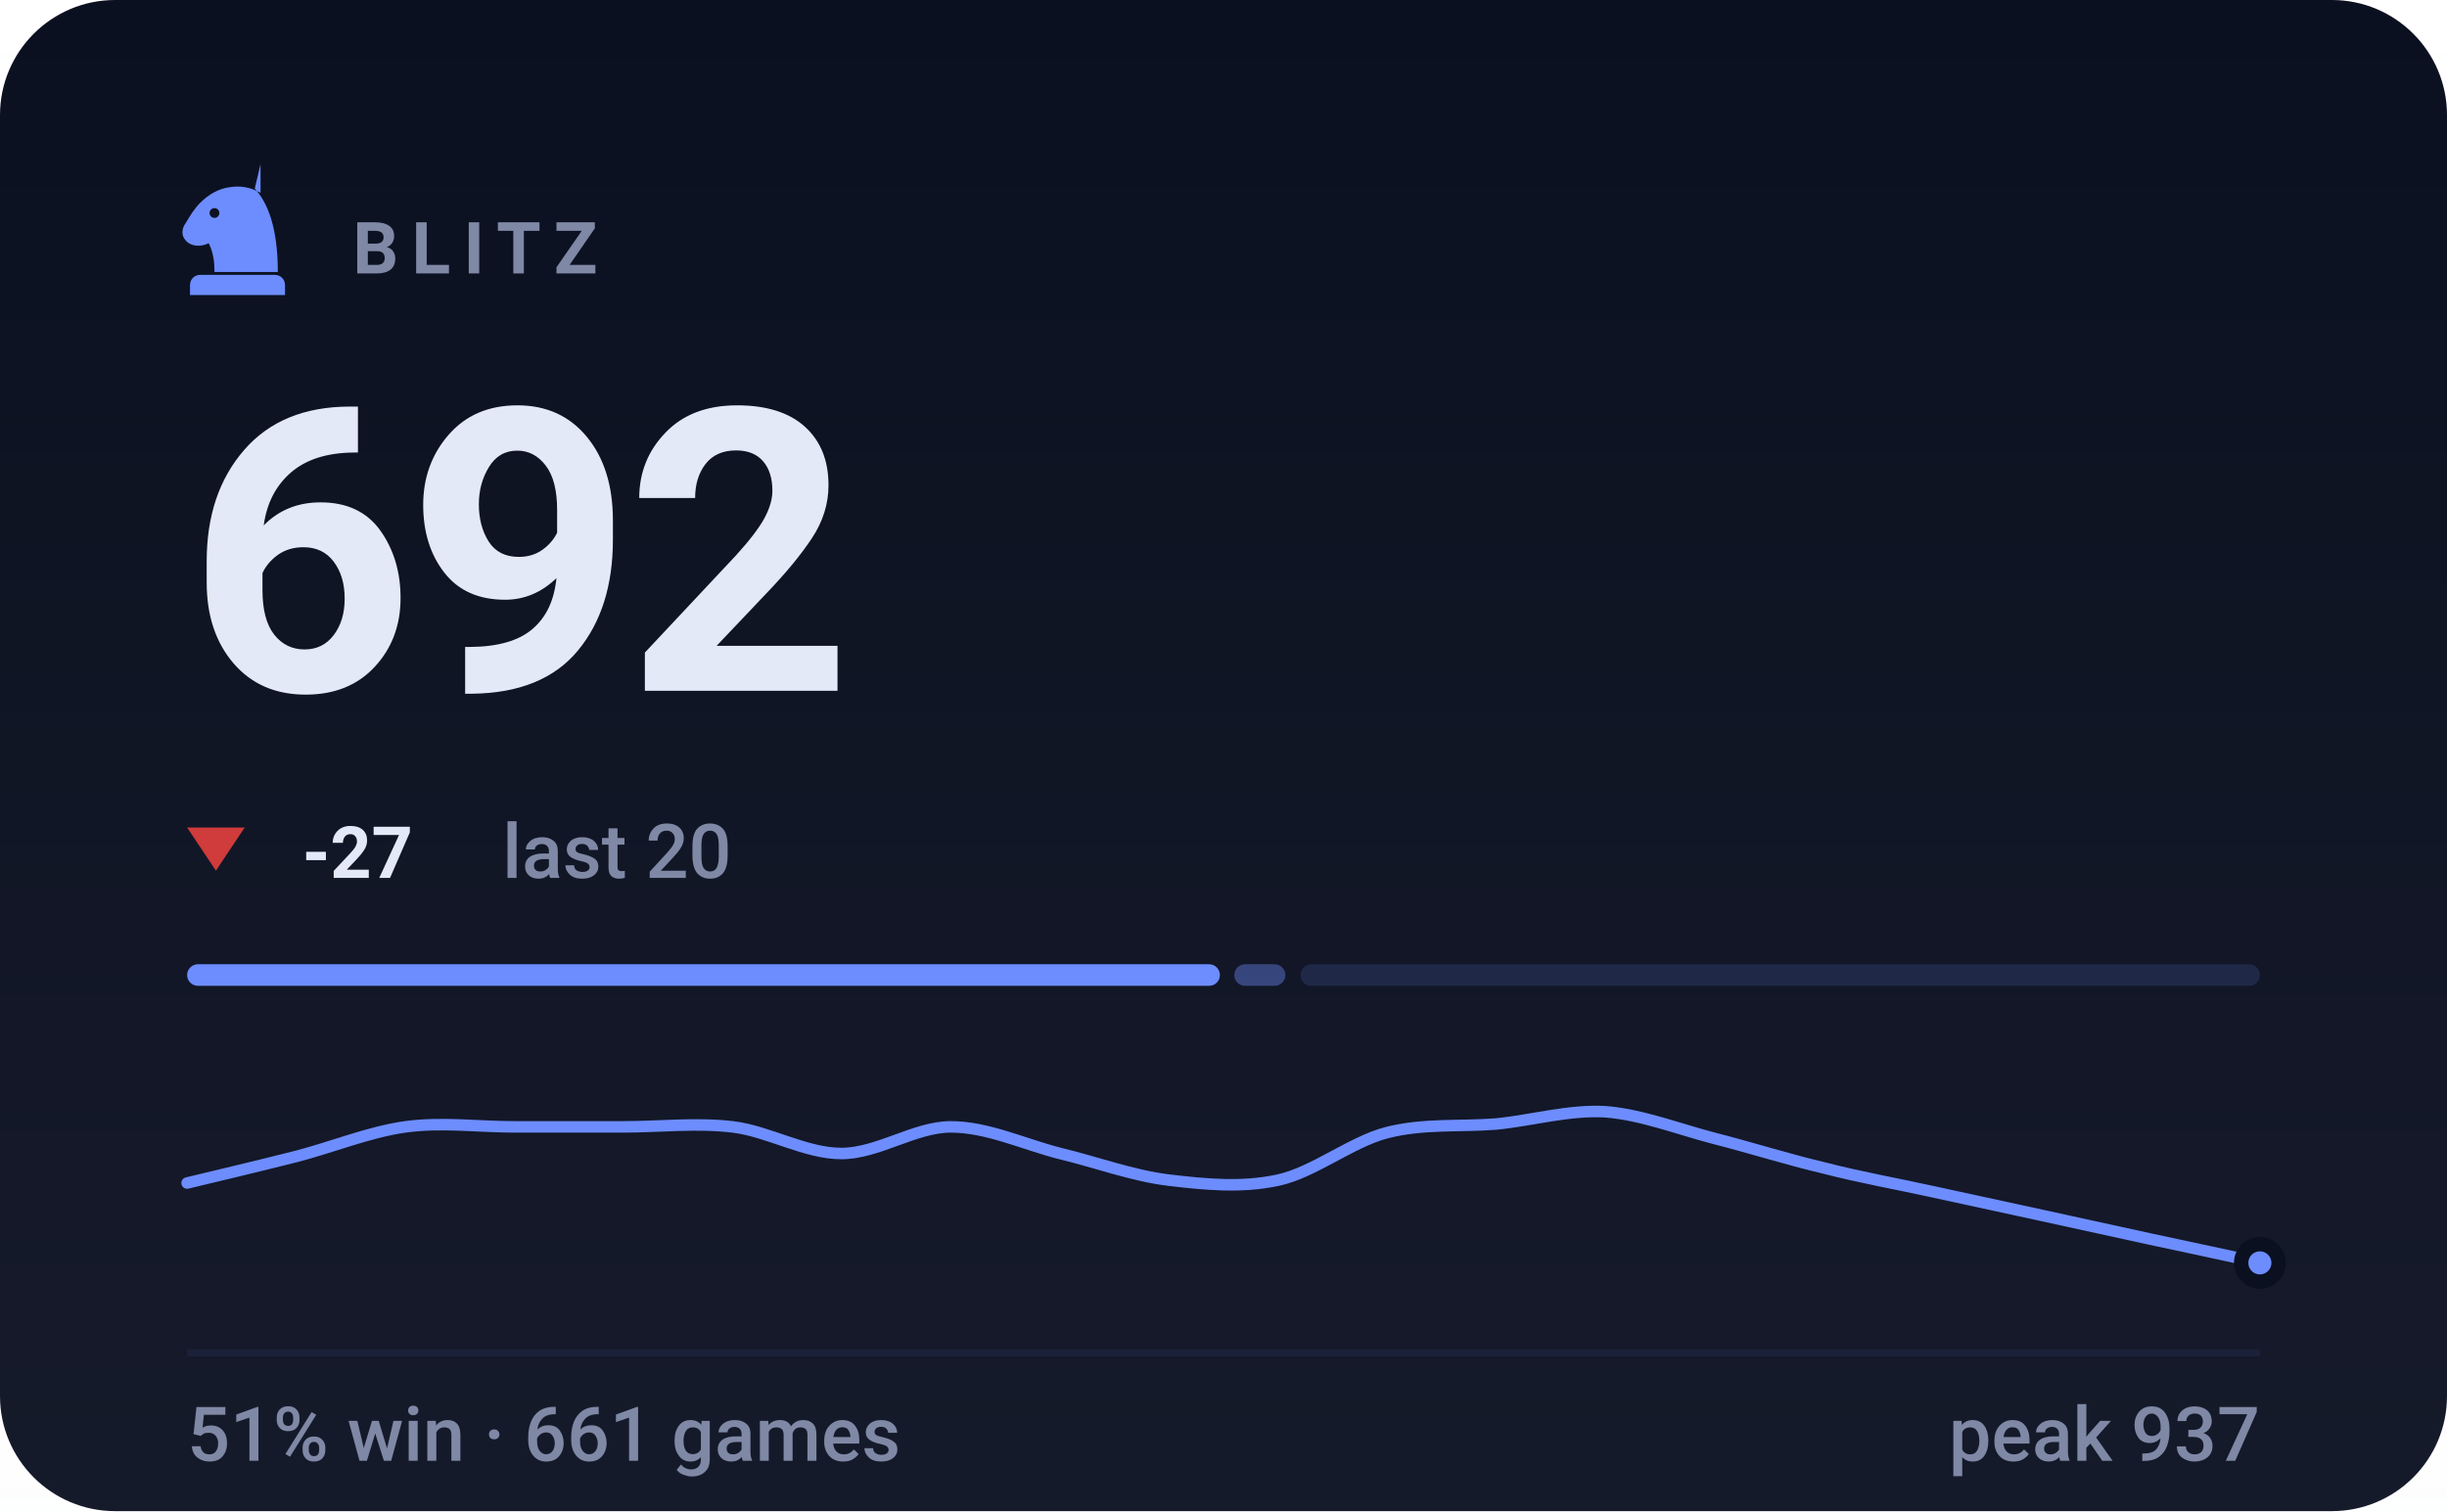
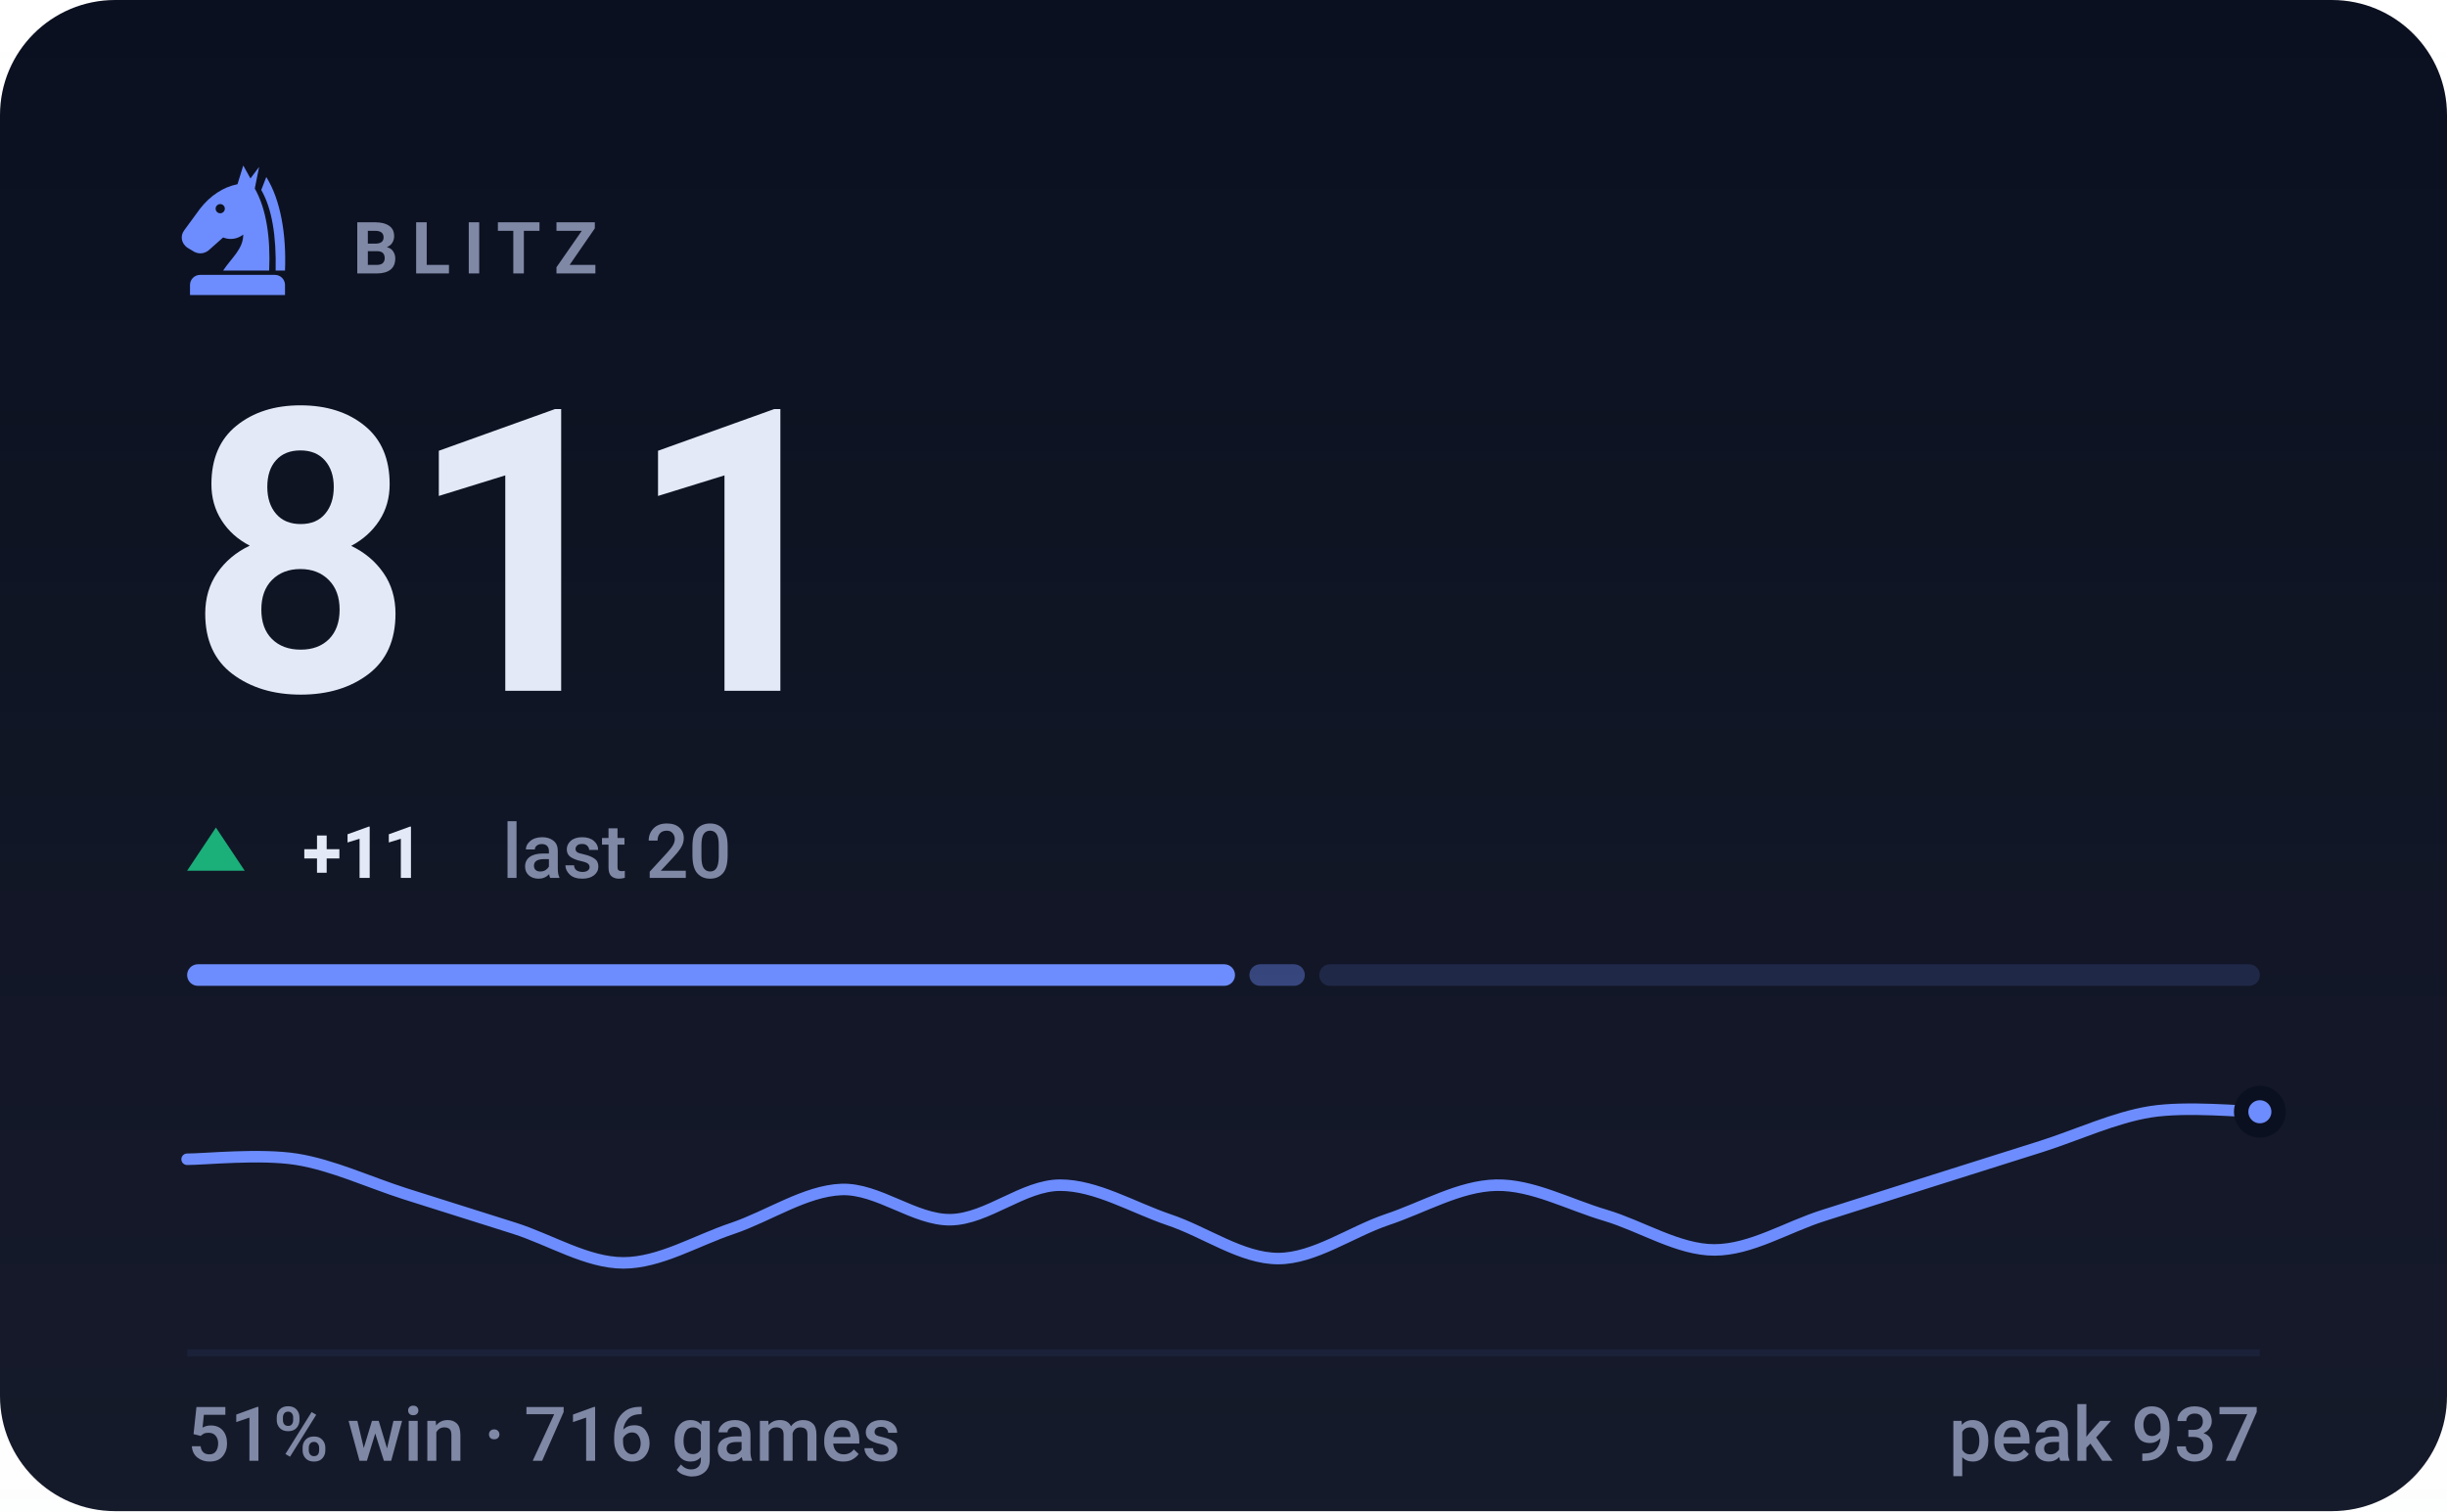
- <svg xmlns="http://www.w3.org/2000/svg" viewBox="0 0 340 210" width="340" height="210" role="img" aria-label="BLITZ rating 692, 51% win rate over 661 games">
+ <svg xmlns="http://www.w3.org/2000/svg" viewBox="0 0 340 210" width="340" height="210" role="img" aria-label="BLITZ rating 811, 51% win rate over 716 games">
  <style>svg{font-family:-apple-system,BlinkMacSystemFont,'Segoe UI',Roboto,'Helvetica Neue',Arial,sans-serif}text{fill:#e4e9f7;white-space:pre}.bg{fill:#0b1020}.acc{fill:#6d8dff}.win{fill:#1baf7a}.draw{fill:#8b8f96}.loss{fill:#d03b3b}.lbl{font-size:10px;font-weight:600;letter-spacing:.18em;fill:#7f88a5}.cap{font-size:10.5px;font-weight:500;fill:#7f88a5}.num{font-family:-apple-system,BlinkMacSystemFont,'Segoe UI',Roboto,'Helvetica Neue',Arial,sans-serif;font-weight:700;letter-spacing:-.02em}.tick{font-size:9px;font-weight:500;fill:#7f88a5;opacity:.75}.dl{font-size:10px;font-weight:600}.rule{stroke:#1a2138;stroke-width:1;fill:none}.grid{stroke:#1a2138;stroke-width:1;fill:none;opacity:.7}.ln{fill:none;stroke:#6d8dff;stroke-width:2;stroke-linecap:round;stroke-linejoin:round}.ring{stroke:#0b1020;stroke-width:2}.hollow{fill:none;stroke-width:1.5}.sq{fill:#e4e9f7;opacity:.035}</style>
  <rect class="bg" width="340" height="210" rx="16" />
  <defs>
    <linearGradient id="gp" x1="0" y1="0" x2="0" y2="1">
      <stop offset="0" stop-color="#e4e9f7" stop-opacity="0" />
      <stop offset="1" stop-color="#e4e9f7" stop-opacity=".05" />
    </linearGradient>
  </defs>
  <rect width="340" height="210" fill="url(#gp)" />
  <g class="acc" transform="translate(23.0,21.8) scale(0.2)">
-     <path fill-rule="evenodd" d="M66 5l-4 17c9 10 16 27 16 58H34c0-8-1-14-4-20-6 3-13 2-16-2-3-3-3-8 0-12 3-5 6-10 10-14 6-6 13-10 21-11 7-1 14 0 21 4zM37.4 39a3.4 3.4 0 1 0-6.8 0 3.4 3.4 0 1 0 6.8 0zM24 82h52c3.9 0 7 3.1 7 7v7H17v-7c0-3.9 3.1-7 7-7z" />
+     <path fill-rule="evenodd" d="M54 6L50 19C40 21 31 27 24 36L13 51C10 55 11 60 15 63L20 66C24 68 28 67 31 64L40 56C45 58 50 57 54 54C54 64 46 70 40 79H72C73 56 70 36 62 22L65 7L59 15zM41.2 36a3.2 3.2 0 1 0-6.4 0 3.2 3.2 0 1 0 6.4 0z" />
+     <path d="M70 14C80 30 84 54 83 79H76.5C77 55 74 36 66.5 23z" />
+     <path d="M24 82h52a7 7 0 0 1 7 7v7H17v-7a7 7 0 0 1 7-7z" />
  </g>
  <text class="lbl" x="49" y="38">BLITZ</text>
-   <text class="num" x="26" y="96" style="font-size:55px">692</text>
-   <path fill="#d03b3b" d="M30 121L34 115H26Z" />
-   <text class="dl" x="42" y="122" fill="#d03b3b">-27</text>
+   <text class="num" x="26" y="96" style="font-size:55px">811</text>
+   <path fill="#1baf7a" d="M30 115L34 121H26Z" />
+   <text class="dl" x="42" y="122" fill="#1baf7a">+11</text>
  <text class="cap" x="69.8" y="122">last 20</text>
-   <rect x="26.0" y="134" width="143.5" height="3" rx="1.5" fill="#6d8dff" opacity="1" />
-   <rect x="171.5" y="134" width="7.1" height="3" rx="1.5" fill="#6d8dff" opacity="0.4" />
-   <rect x="180.7" y="134" width="133.3" height="3" rx="1.5" fill="#6d8dff" opacity="0.15" />
-   <path class="ln" style="stroke-width:1.6" d="M26.0 164.4C28.5 163.8 36.1 162.0 41.2 160.7C46.2 159.4 51.3 157.3 56.3 156.6C61.4 155.9 66.4 156.6 71.5 156.6C76.5 156.6 81.6 156.6 86.6 156.6C91.7 156.6 96.7 156.0 101.8 156.6C106.8 157.2 111.9 160.3 116.9 160.3C122.0 160.3 127.1 156.6 132.1 156.6C137.2 156.6 142.2 159.0 147.3 160.3C152.3 161.5 157.4 163.4 162.4 164.0C167.5 164.6 172.5 165.1 177.6 164.0C182.6 162.9 187.7 158.7 192.7 157.4C197.8 156.1 202.8 156.6 207.9 156.2C212.9 155.7 218.0 154.2 223.1 154.5C228.1 154.9 233.2 156.9 238.2 158.2C243.3 159.5 248.3 161.1 253.4 162.3C258.4 163.6 263.5 164.5 268.5 165.6C273.6 166.7 278.6 167.8 283.7 168.9C288.7 170.0 293.8 171.1 298.8 172.2C303.9 173.3 311.5 174.9 314.0 175.5" />
-   <circle class="acc ring" cx="314.0" cy="175.5" r="2.6" />
+   <rect x="26.0" y="134" width="145.6" height="3" rx="1.5" fill="#6d8dff" opacity="1" />
+   <rect x="173.6" y="134" width="7.7" height="3" rx="1.5" fill="#6d8dff" opacity="0.4" />
+   <rect x="183.3" y="134" width="130.7" height="3" rx="1.5" fill="#6d8dff" opacity="0.15" />
+   <path class="ln" style="stroke-width:1.6" d="M26.0 161.1C28.5 161.1 36.1 160.3 41.2 161.1C46.2 161.9 51.3 164.3 56.3 165.9C61.4 167.5 66.4 169.1 71.5 170.7C76.5 172.3 81.6 175.5 86.6 175.5C91.7 175.5 96.7 172.4 101.8 170.7C106.8 169.0 111.9 165.5 116.9 165.3C122.0 165.1 127.1 169.6 132.1 169.5C137.2 169.4 142.2 164.7 147.3 164.7C152.3 164.7 157.4 167.8 162.4 169.5C167.5 171.2 172.5 174.9 177.6 174.9C182.6 174.9 187.7 171.2 192.7 169.5C197.8 167.8 202.8 164.8 207.9 164.7C212.9 164.6 218.0 167.4 223.1 168.9C228.1 170.4 233.2 173.7 238.2 173.7C243.3 173.7 248.3 170.5 253.4 168.9C258.4 167.3 263.5 165.7 268.5 164.1C273.6 162.5 278.6 160.9 283.7 159.3C288.7 157.7 293.8 155.3 298.8 154.5C303.9 153.7 311.5 154.5 314.0 154.5" />
+   <circle class="acc ring" cx="314.0" cy="154.5" r="2.6" />
  <line class="rule" x1="26" y1="188" x2="314" y2="188" />
-   <text class="cap" x="26" y="203">51% win · 661 games</text>
+   <text class="cap" x="26" y="203">51% win · 716 games</text>
  <text class="cap" x="314" y="203" text-anchor="end">peak 937</text>
</svg>
